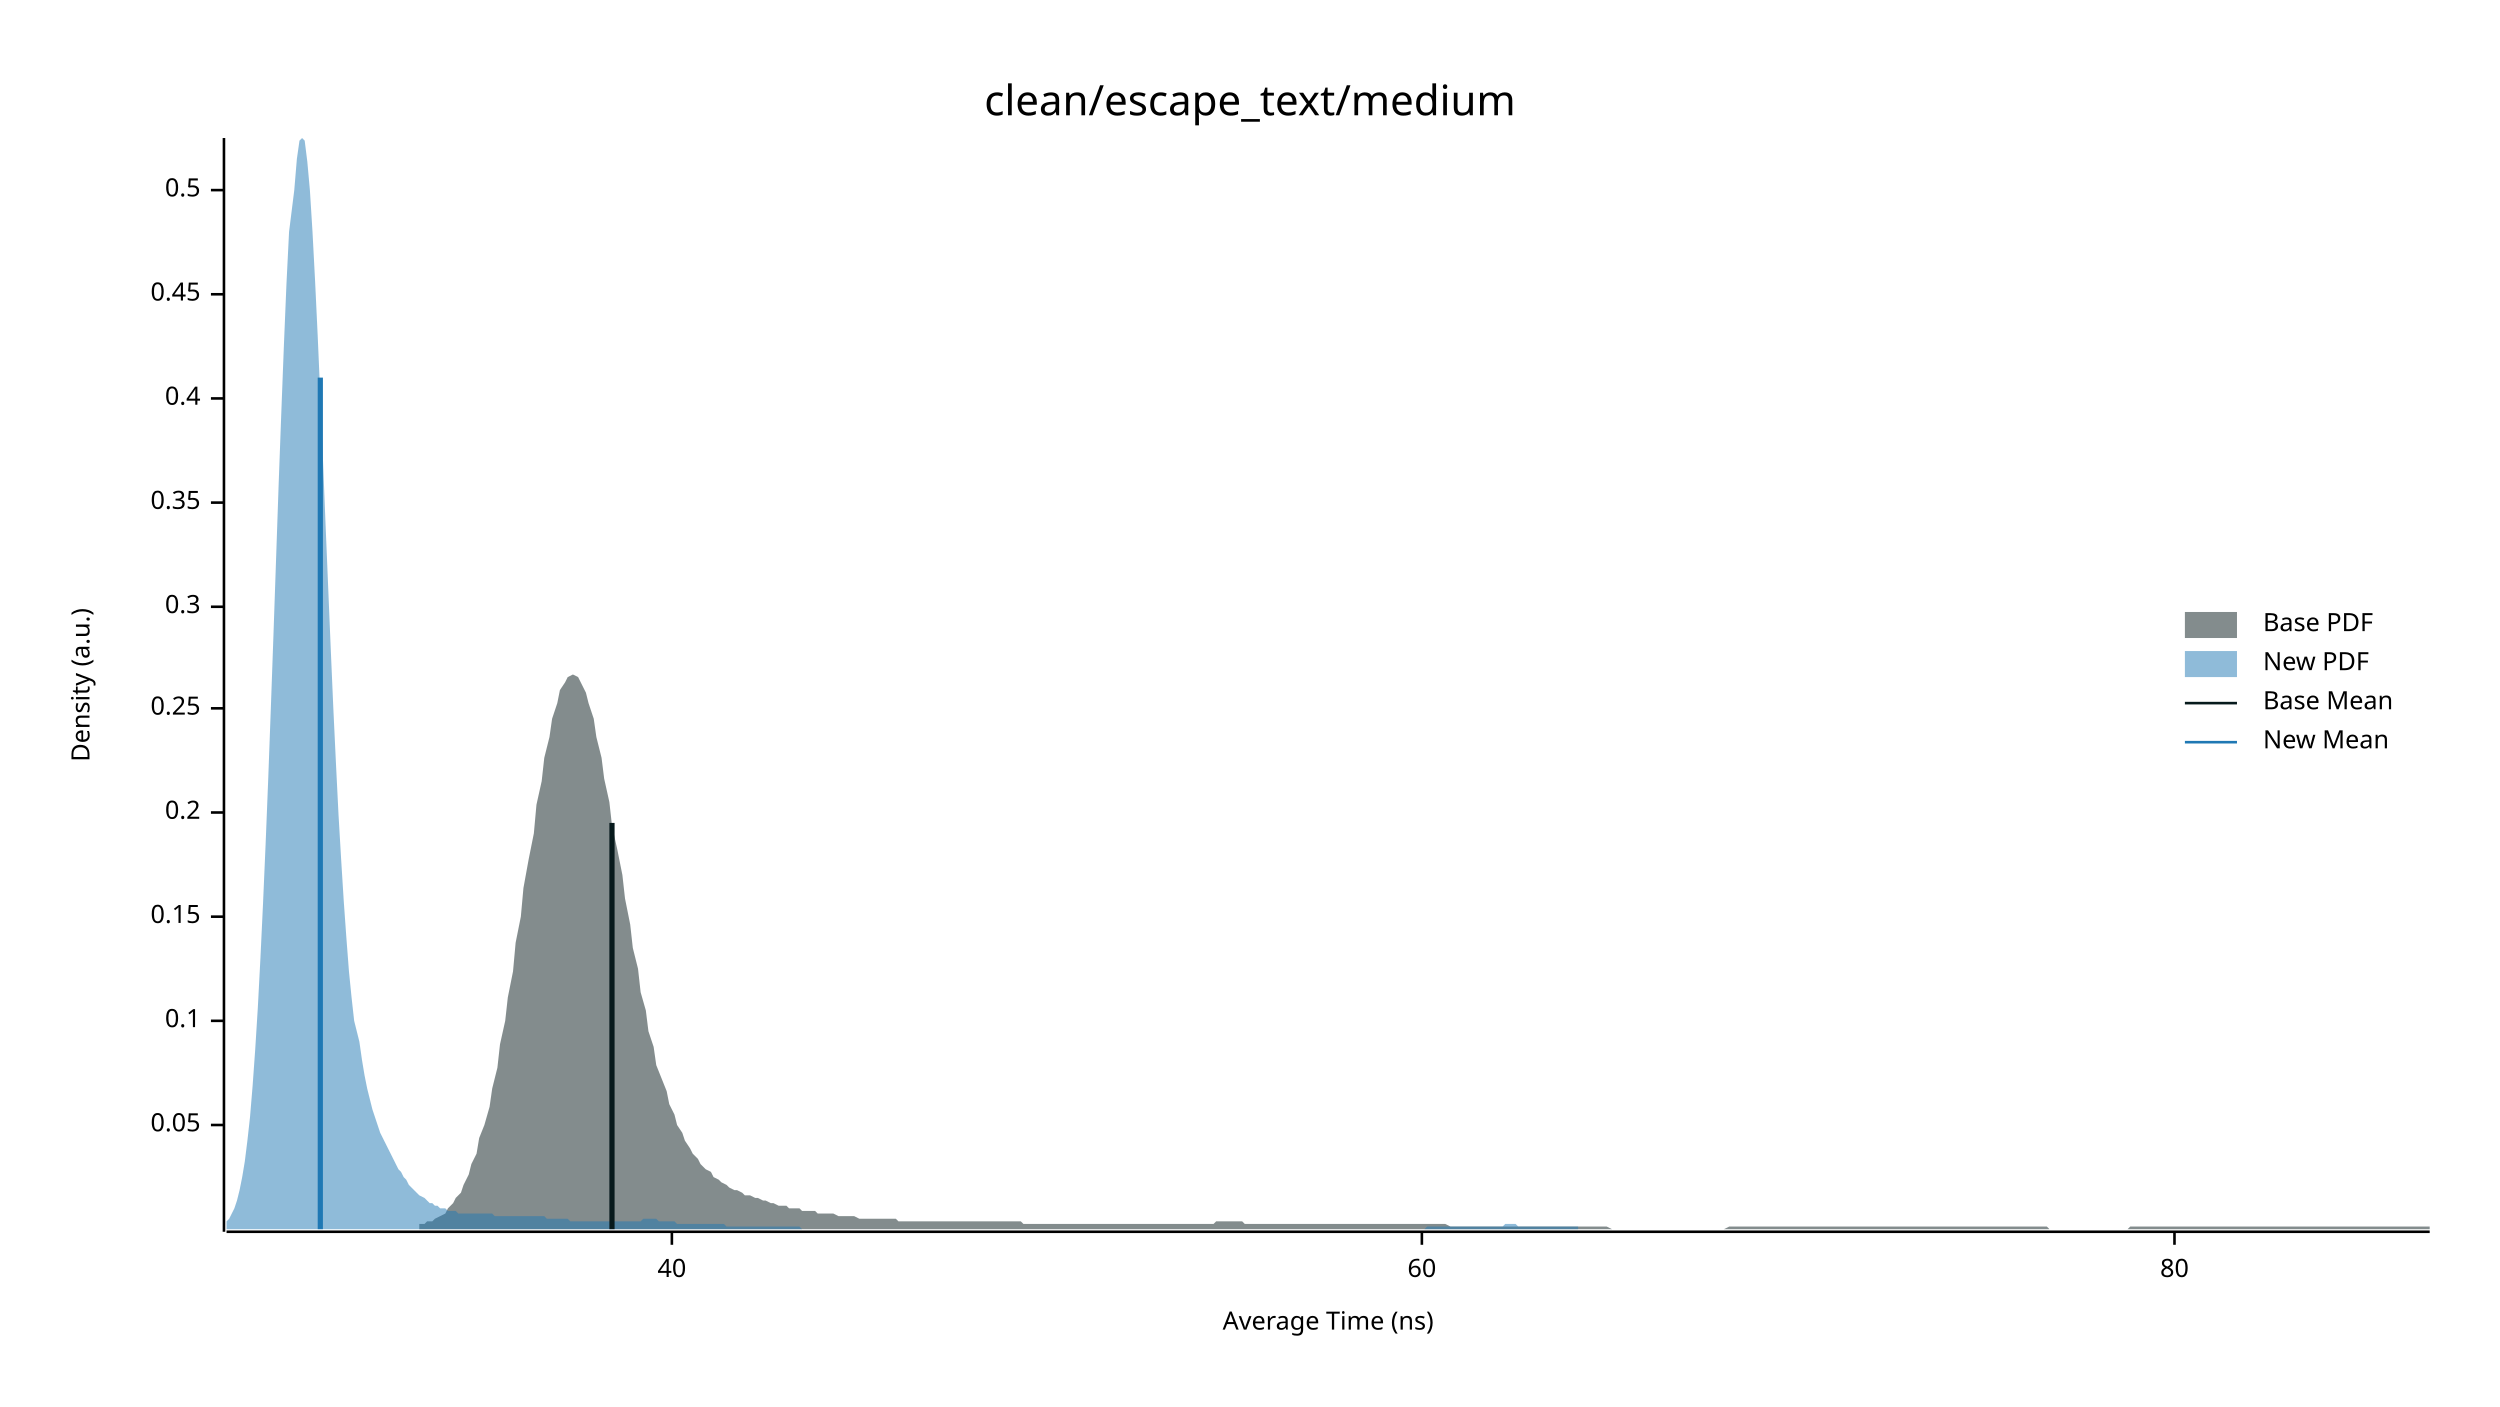
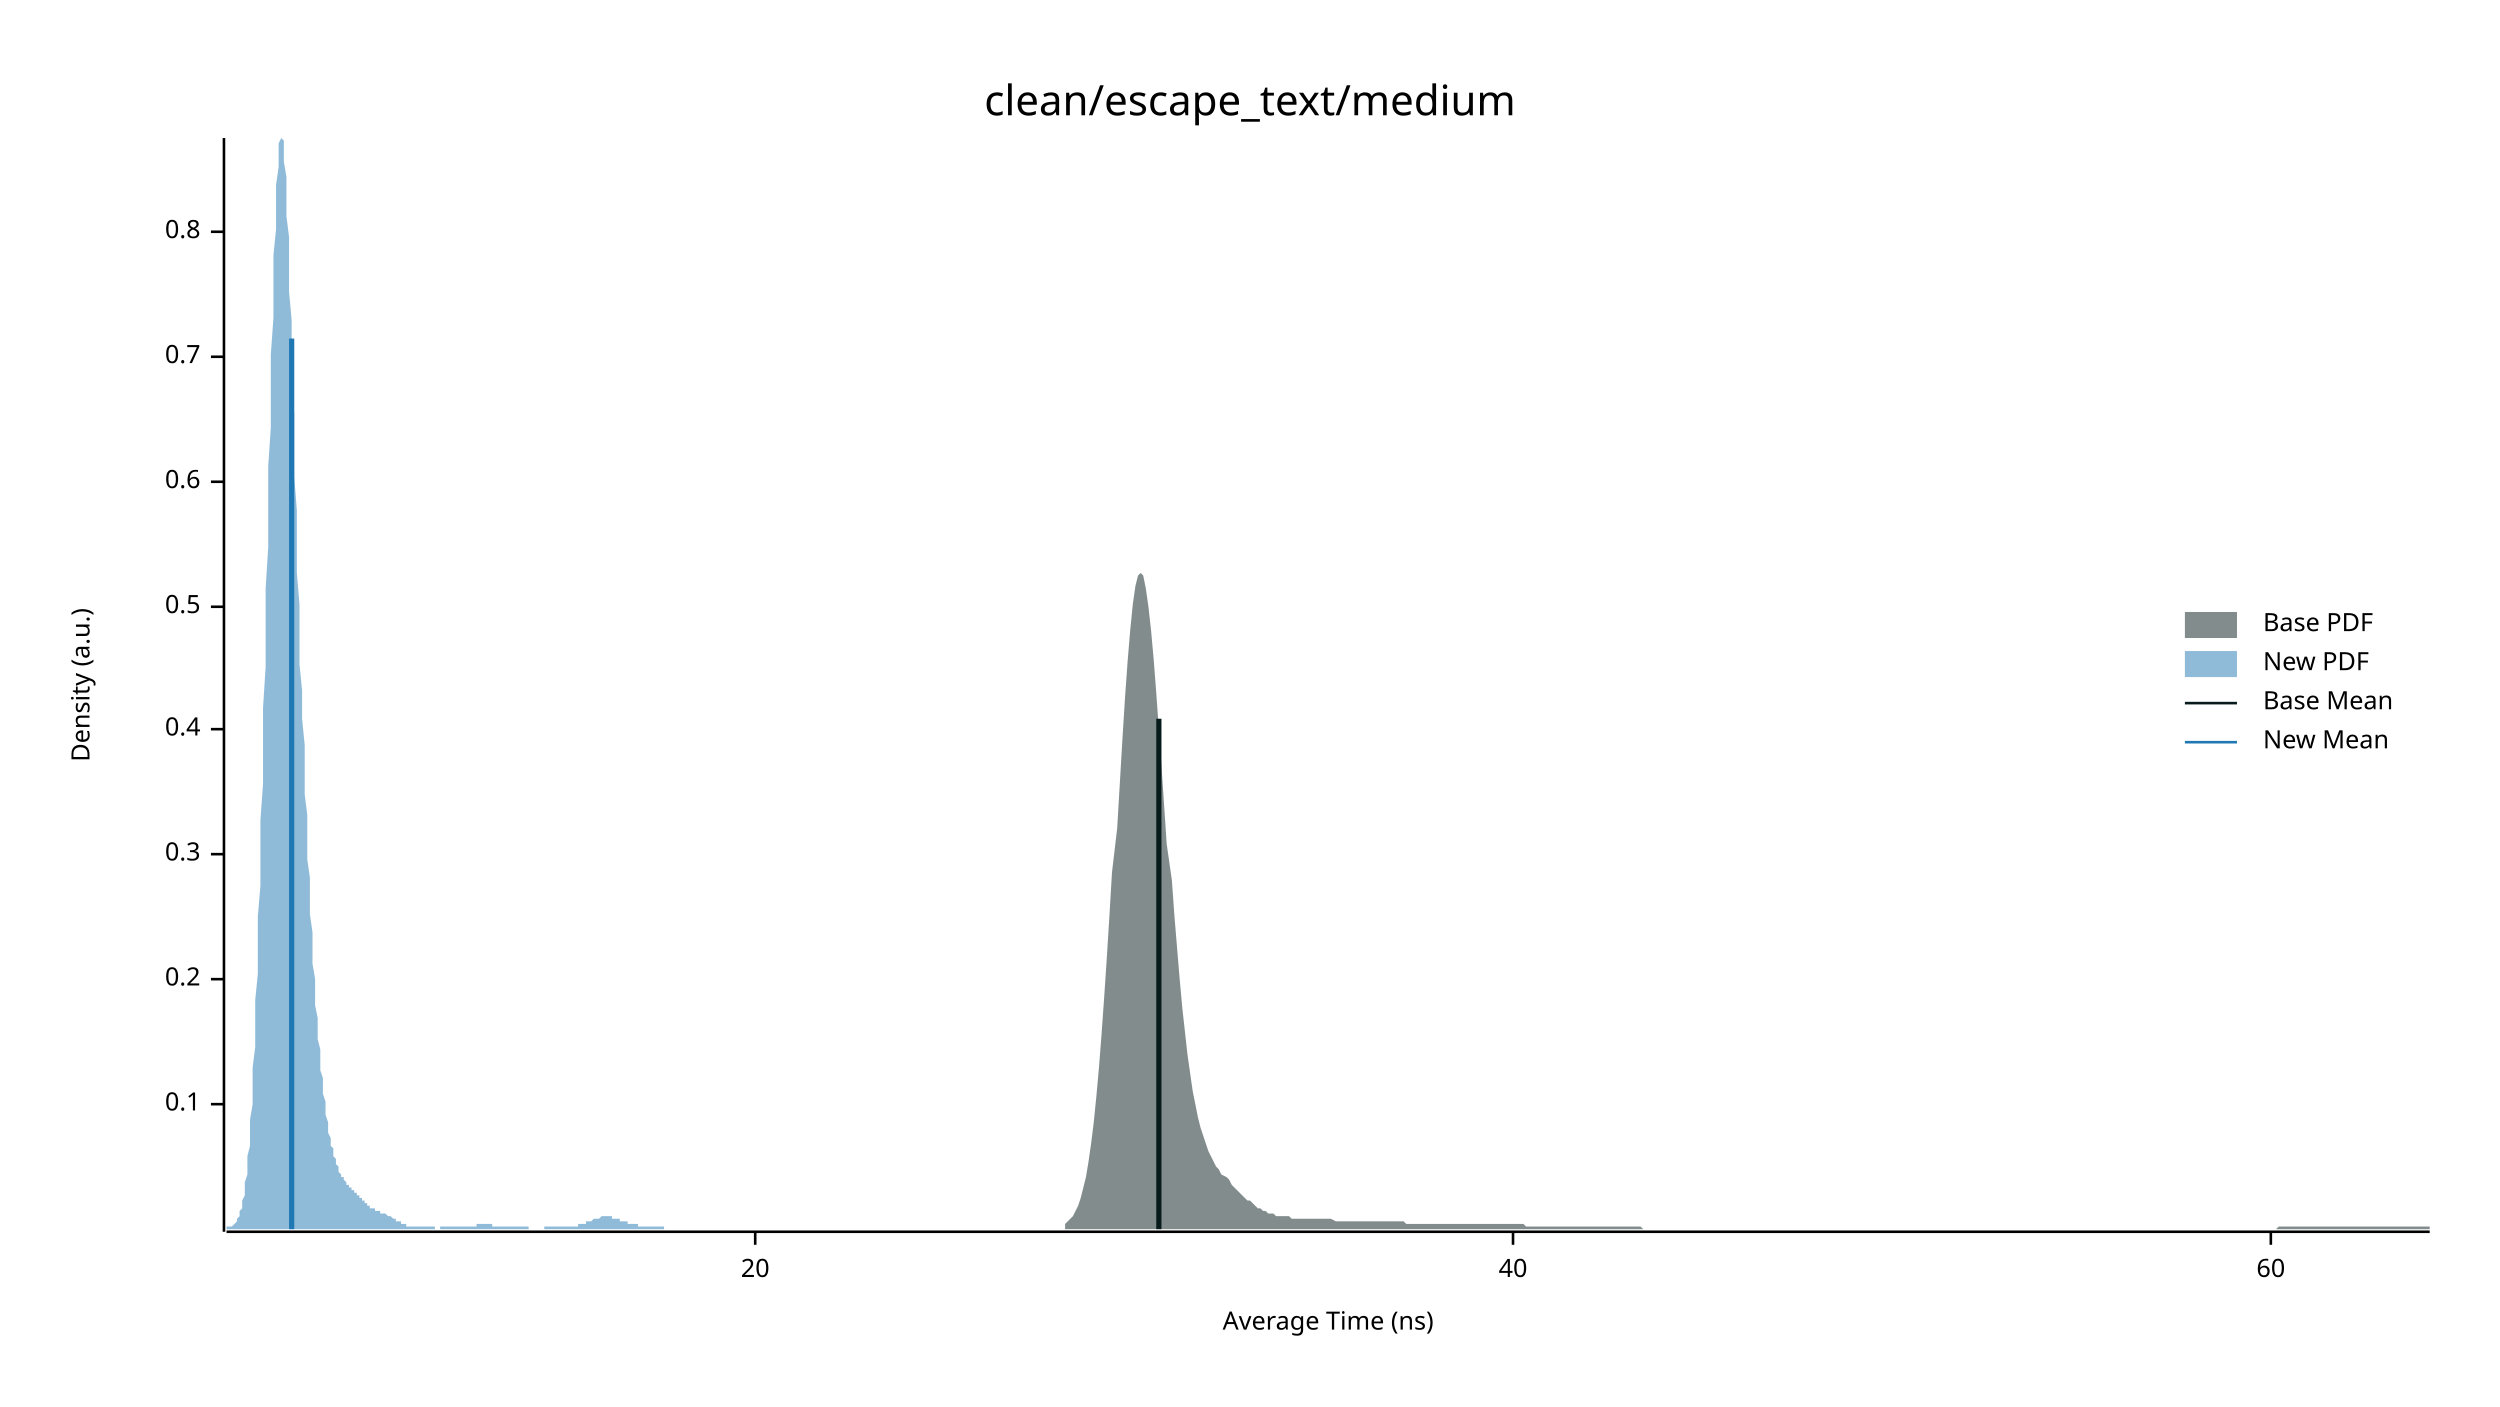
<svg xmlns="http://www.w3.org/2000/svg" width="960" height="540" viewBox="0 0 960 540">
  <text x="480" y="32" dy="0.76em" text-anchor="middle" font-family="sans-serif" font-size="16.129" opacity="1" fill="#000000">
clean/escape_text/medium
</text>
  <text x="27" y="263" dy="0.76em" text-anchor="middle" font-family="sans-serif" font-size="9.677" opacity="1" fill="#000000" transform="rotate(270, 27, 263)">
Density (a.u.)
</text>
  <text x="510" y="513" dy="-0.5ex" text-anchor="middle" font-family="sans-serif" font-size="9.677" opacity="1" fill="#000000">
Average Time (ns)
</text>
  <polyline fill="none" opacity="1" stroke="#000000" stroke-width="1" points="86,53 86,473 " />
-   <text x="77" y="432" dy="0.5ex" text-anchor="end" font-family="sans-serif" font-size="9.677" opacity="1" fill="#000000">
- 0.05
- </text>
-   <polyline fill="none" opacity="1" stroke="#000000" stroke-width="1" points="81,432 86,432 " />
-   <text x="77" y="392" dy="0.5ex" text-anchor="end" font-family="sans-serif" font-size="9.677" opacity="1" fill="#000000">
+   <text x="77" y="424" dy="0.5ex" text-anchor="end" font-family="sans-serif" font-size="9.677" opacity="1" fill="#000000">
0.1
</text>
-   <polyline fill="none" opacity="1" stroke="#000000" stroke-width="1" points="81,392 86,392 " />
-   <text x="77" y="352" dy="0.5ex" text-anchor="end" font-family="sans-serif" font-size="9.677" opacity="1" fill="#000000">
- 0.15
- </text>
-   <polyline fill="none" opacity="1" stroke="#000000" stroke-width="1" points="81,352 86,352 " />
-   <text x="77" y="312" dy="0.5ex" text-anchor="end" font-family="sans-serif" font-size="9.677" opacity="1" fill="#000000">
+   <polyline fill="none" opacity="1" stroke="#000000" stroke-width="1" points="81,424 86,424 " />
+   <text x="77" y="376" dy="0.5ex" text-anchor="end" font-family="sans-serif" font-size="9.677" opacity="1" fill="#000000">
0.2
</text>
-   <polyline fill="none" opacity="1" stroke="#000000" stroke-width="1" points="81,312 86,312 " />
-   <text x="77" y="272" dy="0.5ex" text-anchor="end" font-family="sans-serif" font-size="9.677" opacity="1" fill="#000000">
- 0.25
- </text>
-   <polyline fill="none" opacity="1" stroke="#000000" stroke-width="1" points="81,272 86,272 " />
-   <text x="77" y="233" dy="0.5ex" text-anchor="end" font-family="sans-serif" font-size="9.677" opacity="1" fill="#000000">
+   <polyline fill="none" opacity="1" stroke="#000000" stroke-width="1" points="81,376 86,376 " />
+   <text x="77" y="328" dy="0.5ex" text-anchor="end" font-family="sans-serif" font-size="9.677" opacity="1" fill="#000000">
0.3
</text>
-   <polyline fill="none" opacity="1" stroke="#000000" stroke-width="1" points="81,233 86,233 " />
-   <text x="77" y="193" dy="0.5ex" text-anchor="end" font-family="sans-serif" font-size="9.677" opacity="1" fill="#000000">
- 0.35
- </text>
-   <polyline fill="none" opacity="1" stroke="#000000" stroke-width="1" points="81,193 86,193 " />
-   <text x="77" y="153" dy="0.5ex" text-anchor="end" font-family="sans-serif" font-size="9.677" opacity="1" fill="#000000">
+   <polyline fill="none" opacity="1" stroke="#000000" stroke-width="1" points="81,328 86,328 " />
+   <text x="77" y="280" dy="0.5ex" text-anchor="end" font-family="sans-serif" font-size="9.677" opacity="1" fill="#000000">
0.4
</text>
-   <polyline fill="none" opacity="1" stroke="#000000" stroke-width="1" points="81,153 86,153 " />
-   <text x="77" y="113" dy="0.5ex" text-anchor="end" font-family="sans-serif" font-size="9.677" opacity="1" fill="#000000">
- 0.45
- </text>
-   <polyline fill="none" opacity="1" stroke="#000000" stroke-width="1" points="81,113 86,113 " />
-   <text x="77" y="73" dy="0.5ex" text-anchor="end" font-family="sans-serif" font-size="9.677" opacity="1" fill="#000000">
+   <polyline fill="none" opacity="1" stroke="#000000" stroke-width="1" points="81,280 86,280 " />
+   <text x="77" y="233" dy="0.5ex" text-anchor="end" font-family="sans-serif" font-size="9.677" opacity="1" fill="#000000">
0.5
</text>
-   <polyline fill="none" opacity="1" stroke="#000000" stroke-width="1" points="81,73 86,73 " />
+   <polyline fill="none" opacity="1" stroke="#000000" stroke-width="1" points="81,233 86,233 " />
+   <text x="77" y="185" dy="0.5ex" text-anchor="end" font-family="sans-serif" font-size="9.677" opacity="1" fill="#000000">
+ 0.6
+ </text>
+   <polyline fill="none" opacity="1" stroke="#000000" stroke-width="1" points="81,185 86,185 " />
+   <text x="77" y="137" dy="0.5ex" text-anchor="end" font-family="sans-serif" font-size="9.677" opacity="1" fill="#000000">
+ 0.7
+ </text>
+   <polyline fill="none" opacity="1" stroke="#000000" stroke-width="1" points="81,137 86,137 " />
+   <text x="77" y="89" dy="0.5ex" text-anchor="end" font-family="sans-serif" font-size="9.677" opacity="1" fill="#000000">
+ 0.8
+ </text>
+   <polyline fill="none" opacity="1" stroke="#000000" stroke-width="1" points="81,89 86,89 " />
  <polyline fill="none" opacity="1" stroke="#000000" stroke-width="1" points="87,473 933,473 " />
-   <text x="258" y="483" dy="0.76em" text-anchor="middle" font-family="sans-serif" font-size="9.677" opacity="1" fill="#000000">
+   <text x="290" y="483" dy="0.76em" text-anchor="middle" font-family="sans-serif" font-size="9.677" opacity="1" fill="#000000">
+ 20
+ </text>
+   <polyline fill="none" opacity="1" stroke="#000000" stroke-width="1" points="290,473 290,478 " />
+   <text x="581" y="483" dy="0.76em" text-anchor="middle" font-family="sans-serif" font-size="9.677" opacity="1" fill="#000000">
40
</text>
-   <polyline fill="none" opacity="1" stroke="#000000" stroke-width="1" points="258,473 258,478 " />
-   <text x="546" y="483" dy="0.76em" text-anchor="middle" font-family="sans-serif" font-size="9.677" opacity="1" fill="#000000">
+   <polyline fill="none" opacity="1" stroke="#000000" stroke-width="1" points="581,473 581,478 " />
+   <text x="872" y="483" dy="0.76em" text-anchor="middle" font-family="sans-serif" font-size="9.677" opacity="1" fill="#000000">
60
</text>
-   <polyline fill="none" opacity="1" stroke="#000000" stroke-width="1" points="546,473 546,478 " />
-   <text x="835" y="483" dy="0.76em" text-anchor="middle" font-family="sans-serif" font-size="9.677" opacity="1" fill="#000000">
- 80
- </text>
-   <polyline fill="none" opacity="1" stroke="#000000" stroke-width="1" points="835,473 835,478 " />
-   <polygon opacity="0.5" fill="#071A1C" points="161,470 163,470 164,469 166,469 167,468 169,467 171,466 172,464 174,462 175,460 177,458 178,455 180,451 181,447 183,443 184,437 186,432 188,425 189,418 191,410 192,401 194,392 195,383 197,373 198,362 200,352 201,341 203,330 205,320 206,309 208,300 209,291 211,283 212,276 214,270 215,265 217,262 218,260 220,259 222,260 223,262 225,266 226,270 228,276 229,283 231,291 232,299 234,308 235,317 237,326 239,336 240,345 242,355 243,364 245,372 246,381 248,388 249,396 251,402 252,409 254,414 256,419 257,424 259,428 260,432 262,435 263,438 265,441 266,443 268,445 269,447 271,449 273,450 274,452 276,453 277,454 279,455 280,456 282,457 283,457 285,458 286,459 288,459 290,460 291,460 293,461 294,461 296,462 297,462 299,463 300,463 302,463 303,464 305,464 307,464 308,465 310,465 311,465 313,465 314,466 316,466 317,466 319,466 320,466 322,467 324,467 325,467 327,467 328,467 330,468 331,468 333,468 334,468 336,468 337,468 339,468 341,468 342,468 344,468 345,469 347,469 348,469 350,469 351,469 353,469 354,469 356,469 358,469 359,469 361,469 362,469 364,469 365,469 367,469 368,469 370,469 371,469 373,469 375,469 376,469 378,469 379,469 381,469 382,469 384,469 385,469 387,469 388,469 390,469 392,469 393,470 395,470 396,470 398,470 399,470 401,470 402,470 404,470 405,470 407,470 409,470 410,470 412,470 413,470 415,470 416,470 418,470 419,470 421,470 422,470 424,470 426,470 427,470 429,470 430,470 432,470 433,470 435,470 436,470 438,470 439,470 441,470 443,470 444,470 446,470 447,470 449,470 450,470 452,470 453,470 455,470 456,470 458,470 460,470 461,470 463,470 464,470 466,470 467,469 469,469 470,469 472,469 473,469 475,469 477,469 478,470 480,470 481,470 483,470 484,470 486,470 487,470 489,470 490,470 492,470 494,470 495,470 497,470 498,470 500,470 501,470 503,470 504,470 506,470 507,470 509,470 511,470 512,470 514,470 515,470 517,470 518,470 520,470 521,470 523,470 524,470 526,470 528,470 529,470 531,470 532,470 534,470 535,470 537,470 538,470 540,470 541,470 543,470 545,470 546,470 548,470 549,470 551,470 552,470 554,470 555,470 557,471 558,471 560,471 562,471 563,471 565,471 566,471 568,471 569,471 571,471 572,471 574,471 575,471 577,471 579,471 580,471 582,471 583,471 585,471 586,471 588,471 589,471 591,471 592,471 594,471 596,471 597,471 599,471 600,471 602,471 603,471 605,471 606,471 608,471 609,471 611,471 613,471 614,471 616,471 617,471 619,472 620,472 622,472 623,472 625,472 626,472 628,472 630,472 631,472 633,472 634,472 636,472 637,472 639,472 640,472 642,472 643,472 645,472 647,472 648,472 650,472 651,472 653,472 654,472 656,472 657,472 659,472 660,472 662,472 664,471 665,471 667,471 668,471 670,471 671,471 673,471 674,471 676,471 677,471 679,471 681,471 682,471 684,471 685,471 687,471 688,471 690,471 691,471 693,471 694,471 696,471 698,471 699,471 701,471 702,471 704,471 705,471 707,471 708,471 710,471 711,471 713,471 715,471 716,471 718,471 719,471 721,471 722,471 724,471 725,471 727,471 728,471 730,471 732,471 733,471 735,471 736,471 738,471 739,471 741,471 742,471 744,471 745,471 747,471 749,471 750,471 752,471 753,471 755,471 756,471 758,471 759,471 761,471 762,471 764,471 766,471 767,471 769,471 770,471 772,471 773,471 775,471 776,471 778,471 779,471 781,471 783,471 784,471 786,471 787,472 789,472 790,472 792,472 793,472 795,472 796,472 798,472 800,472 801,472 803,472 804,472 806,472 807,472 809,472 810,472 812,472 813,472 815,472 817,472 818,471 820,471 821,471 823,471 824,471 826,471 827,471 829,471 830,471 832,471 834,471 835,471 837,471 838,471 840,471 841,471 843,471 844,471 846,471 847,471 849,471 851,471 852,471 854,471 855,471 857,471 858,471 860,471 861,471 863,471 864,471 866,471 868,471 869,471 871,471 872,471 874,471 875,471 877,471 878,471 880,471 881,471 883,471 885,471 886,471 888,471 889,471 891,471 892,471 894,471 895,471 897,471 898,471 900,471 902,471 903,471 905,471 906,471 908,471 909,471 911,471 912,471 914,471 915,471 917,471 919,471 920,471 922,471 923,471 925,471 926,471 928,471 929,471 931,471 933,471 933,472 161,472 " />
-   <polygon opacity="0.5" fill="#1F78B4" points="87,469 88,468 89,466 90,464 91,461 92,457 93,452 94,446 95,438 96,429 97,417 98,403 99,387 100,368 101,347 102,324 103,299 104,272 105,244 106,215 107,186 108,159 109,133 110,109 111,89 113,73 114,61 115,54 116,53 117,54 118,62 119,73 120,89 121,108 122,129 123,152 124,176 125,201 126,225 127,249 128,272 129,293 130,313 131,330 132,346 133,360 134,373 135,383 136,392 138,400 139,407 140,413 141,418 142,422 143,426 144,429 145,432 146,435 147,437 148,439 149,441 150,443 151,445 152,447 153,449 154,450 155,452 156,453 157,455 158,456 159,457 160,458 161,459 163,460 164,461 165,462 166,462 167,463 168,463 169,464 170,464 171,464 172,465 173,465 174,465 175,465 176,466 177,466 178,466 179,466 180,466 181,466 182,466 183,466 184,466 185,466 186,466 188,466 189,466 190,467 191,467 192,467 193,467 194,467 195,467 196,467 197,467 198,467 199,467 200,467 201,467 202,467 203,467 204,467 205,467 206,467 207,467 208,467 209,467 210,468 211,468 213,468 214,468 215,468 216,468 217,468 218,468 219,469 220,469 221,469 222,469 223,469 224,469 225,469 226,469 227,469 228,469 229,469 230,469 231,469 232,469 233,469 234,469 235,469 236,469 238,469 239,469 240,469 241,469 242,469 243,469 244,469 245,469 246,469 247,468 248,468 249,468 250,468 251,468 252,468 253,469 254,469 255,469 256,469 257,469 258,469 259,469 260,470 261,470 262,470 264,470 265,470 266,470 267,470 268,470 269,470 270,470 271,470 272,470 273,470 274,470 275,470 276,470 277,470 278,470 279,471 280,471 281,471 282,471 283,471 284,471 285,471 286,471 287,471 289,471 290,471 291,471 292,471 293,471 294,471 295,471 296,471 297,471 298,471 299,471 300,471 301,471 302,471 303,471 304,471 305,471 306,471 307,471 308,472 309,472 310,472 311,472 312,472 314,472 315,472 316,472 317,472 318,472 319,472 320,472 321,472 322,472 323,472 324,472 325,472 326,472 327,472 328,472 329,472 330,472 331,472 332,472 333,472 334,472 335,472 336,472 337,472 339,472 340,472 341,472 342,472 343,472 344,472 345,472 346,472 347,472 348,472 349,472 350,472 351,472 352,472 353,472 354,472 355,472 356,472 357,472 358,472 359,472 360,472 361,472 362,472 364,472 365,472 366,472 367,472 368,472 369,472 370,472 371,472 372,472 373,472 374,472 375,472 376,472 377,472 378,472 379,472 380,472 381,472 382,472 383,472 384,472 385,472 386,472 387,472 389,472 390,472 391,472 392,472 393,472 394,472 395,472 396,472 397,472 398,472 399,472 400,472 401,472 402,472 403,472 404,472 405,472 406,472 407,472 408,472 409,472 410,472 411,472 412,472 414,472 415,472 416,472 417,472 418,472 419,472 420,472 421,472 422,472 423,472 424,472 425,472 426,472 427,472 428,472 429,472 430,472 431,472 432,472 433,472 434,472 435,472 436,472 437,472 438,472 440,472 441,472 442,472 443,472 444,472 445,472 446,472 447,472 448,472 449,472 450,472 451,472 452,472 453,472 454,472 455,472 456,472 457,472 458,472 459,472 460,472 461,472 462,472 463,472 465,472 466,472 467,472 468,472 469,472 470,472 471,472 472,472 473,472 474,472 475,472 476,472 477,472 478,472 479,472 480,472 481,472 482,472 483,472 484,472 485,472 486,472 487,472 488,472 490,472 491,472 492,472 493,472 494,472 495,472 496,472 497,472 498,472 499,472 500,472 501,472 502,472 503,472 504,472 505,472 506,472 507,472 508,472 509,472 510,472 511,472 512,472 513,472 515,472 516,472 517,472 518,472 519,472 520,472 521,472 522,472 523,472 524,472 525,472 526,472 527,472 528,472 529,472 530,472 531,472 532,472 533,472 534,472 535,472 536,472 537,472 538,472 540,472 541,472 542,472 543,472 544,472 545,472 546,472 547,472 548,471 549,471 550,471 551,471 552,471 553,471 554,471 555,471 556,471 557,471 558,471 559,471 560,471 561,471 562,471 563,471 565,471 566,471 567,471 568,471 569,471 570,471 571,471 572,471 573,471 574,471 575,471 576,471 577,471 578,470 579,470 580,470 581,470 582,470 583,471 584,471 585,471 586,471 587,471 588,471 590,471 591,471 592,471 593,471 594,471 595,471 596,471 597,471 598,471 599,471 600,471 601,471 602,471 603,471 604,471 605,471 606,471 606,472 87,472 " />
-   <polyline fill="none" opacity="1" stroke="#071A1C" stroke-width="2" points="235,472 235,316 " />
-   <polyline fill="none" opacity="1" stroke="#1F78B4" stroke-width="2" points="123,472 123,145 " />
+   <polyline fill="none" opacity="1" stroke="#000000" stroke-width="1" points="872,473 872,478 " />
+   <polygon opacity="0.5" fill="#071A1C" points="409,470 410,469 411,468 412,467 413,465 414,463 415,460 416,456 417,452 418,446 419,439 420,431 421,421 422,410 423,397 424,383 425,368 426,352 427,335 429,318 430,301 431,284 432,268 433,254 434,242 435,232 436,225 437,221 438,220 439,221 440,226 441,233 442,242 443,253 444,266 445,280 446,294 447,309 448,324 450,338 451,352 452,364 453,376 454,387 455,396 456,405 457,412 458,419 459,424 460,429 461,433 462,436 463,439 464,442 465,444 466,446 467,448 468,449 469,451 471,452 472,453 473,455 474,456 475,457 476,458 477,459 478,460 479,461 480,461 481,462 482,463 483,464 484,464 485,465 486,465 487,466 488,466 489,466 490,467 492,467 493,467 494,467 495,467 496,468 497,468 498,468 499,468 500,468 501,468 502,468 503,468 504,468 505,468 506,468 507,468 508,468 509,468 510,468 511,468 513,469 514,469 515,469 516,469 517,469 518,469 519,469 520,469 521,469 522,469 523,469 524,469 525,469 526,469 527,469 528,469 529,469 530,469 531,469 532,469 534,469 535,469 536,469 537,469 538,469 539,469 540,470 541,470 542,470 543,470 544,470 545,470 546,470 547,470 548,470 549,470 550,470 551,470 552,470 553,470 555,470 556,470 557,470 558,470 559,470 560,470 561,470 562,470 563,470 564,470 565,470 566,470 567,470 568,470 569,470 570,470 571,470 572,470 573,470 574,470 576,470 577,470 578,470 579,470 580,470 581,470 582,470 583,470 584,470 585,470 586,471 587,471 588,471 589,471 590,471 591,471 592,471 593,471 594,471 595,471 597,471 598,471 599,471 600,471 601,471 602,471 603,471 604,471 605,471 606,471 607,471 608,471 609,471 610,471 611,471 612,471 613,471 614,471 615,471 616,471 618,471 619,471 620,471 621,471 622,471 623,471 624,471 625,471 626,471 627,471 628,471 629,471 630,471 631,472 632,472 633,472 634,472 635,472 636,472 637,472 639,472 640,472 641,472 642,472 643,472 644,472 645,472 646,472 647,472 648,472 649,472 650,472 651,472 652,472 653,472 654,472 655,472 656,472 657,472 658,472 660,472 661,472 662,472 663,472 664,472 665,472 666,472 667,472 668,472 669,472 670,472 671,472 672,472 673,472 674,472 675,472 676,472 677,472 678,472 679,472 681,472 682,472 683,472 684,472 685,472 686,472 687,472 688,472 689,472 690,472 691,472 692,472 693,472 694,472 695,472 696,472 697,472 698,472 699,472 700,472 702,472 703,472 704,472 705,472 706,472 707,472 708,472 709,472 710,472 711,472 712,472 713,472 714,472 715,472 716,472 717,472 718,472 719,472 720,472 721,472 723,472 724,472 725,472 726,472 727,472 728,472 729,472 730,472 731,472 732,472 733,472 734,472 735,472 736,472 737,472 738,472 739,472 740,472 741,472 742,472 744,472 745,472 746,472 747,472 748,472 749,472 750,472 751,472 752,472 753,472 754,472 755,472 756,472 757,472 758,472 759,472 760,472 761,472 762,472 763,472 765,472 766,472 767,472 768,472 769,472 770,472 771,472 772,472 773,472 774,472 775,472 776,472 777,472 778,472 779,472 780,472 781,472 782,472 783,472 784,472 786,472 787,472 788,472 789,472 790,472 791,472 792,472 793,472 794,472 795,472 796,472 797,472 798,472 799,472 800,472 801,472 802,472 803,472 804,472 805,472 807,472 808,472 809,472 810,472 811,472 812,472 813,472 814,472 815,472 816,472 817,472 818,472 819,472 820,472 821,472 822,472 823,472 824,472 825,472 826,472 828,472 829,472 830,472 831,472 832,472 833,472 834,472 835,472 836,472 837,472 838,472 839,472 840,472 841,472 842,472 843,472 844,472 845,472 846,472 847,472 849,472 850,472 851,472 852,472 853,472 854,472 855,472 856,472 857,472 858,472 859,472 860,472 861,472 862,472 863,472 864,472 865,472 866,472 867,472 868,472 870,472 871,472 872,472 873,472 874,472 875,471 876,471 877,471 878,471 879,471 880,471 881,471 882,471 883,471 884,471 885,471 886,471 887,471 888,471 889,471 891,471 892,471 893,471 894,471 895,471 896,471 897,471 898,471 899,471 900,471 901,471 902,471 903,471 904,471 905,471 906,471 907,471 908,471 909,471 910,471 912,471 913,471 914,471 915,471 916,471 917,471 918,471 919,471 920,471 921,471 922,471 923,471 924,471 925,471 926,471 927,471 928,471 929,471 930,471 931,471 933,471 933,472 409,472 " />
+   <polygon opacity="0.5" fill="#1F78B4" points="87,471 87,471 87,471 88,471 88,471 88,471 89,471 89,471 89,471 90,470 90,470 90,470 91,469 91,469 91,468 92,467 92,466 92,465 93,464 93,463 93,461 94,459 94,457 94,454 95,451 95,448 95,444 96,440 96,435 96,430 97,424 97,417 97,410 98,402 98,394 98,384 99,374 99,364 99,352 100,340 100,328 100,315 101,301 101,286 101,272 102,256 102,241 102,226 103,210 103,194 103,179 104,164 104,150 104,136 105,122 105,110 105,98 106,88 106,79 106,71 107,64 107,59 107,55 108,53 108,53 108,53 109,54 109,57 109,62 110,68 110,74 110,83 111,91 111,101 111,112 112,123 112,134 112,146 113,159 113,171 113,183 114,196 114,208 114,220 115,232 115,243 115,255 116,265 116,276 117,286 117,295 117,305 118,313 118,322 118,330 119,337 119,345 119,351 120,358 120,364 120,370 121,376 121,381 121,386 122,391 122,395 122,399 123,403 123,407 123,411 124,414 124,417 124,420 125,423 125,426 125,428 126,431 126,433 126,435 127,437 127,438 127,440 128,441 128,443 128,444 129,445 129,446 129,447 130,448 130,449 130,450 131,451 131,451 131,452 132,452 132,453 132,453 133,454 133,454 133,455 134,455 134,456 134,456 135,456 135,457 135,457 136,457 136,458 136,458 137,458 137,459 137,459 138,459 138,460 138,460 139,460 139,461 139,461 140,461 140,462 140,462 141,462 141,463 141,463 142,463 142,463 142,464 143,464 143,464 143,464 144,464 144,465 144,465 145,465 145,465 146,465 146,465 146,466 147,466 147,466 147,466 148,466 148,466 148,466 149,467 149,467 149,467 150,467 150,467 150,467 151,468 151,468 151,468 152,468 152,468 152,469 153,469 153,469 153,469 154,469 154,470 154,470 155,470 155,470 155,470 156,470 156,470 156,471 157,471 157,471 157,471 158,471 158,471 158,471 159,471 159,471 159,471 160,471 160,471 160,471 161,471 161,471 161,471 162,471 162,471 162,471 163,471 163,471 163,471 164,471 164,471 164,471 165,471 165,471 165,471 166,471 166,471 166,471 167,471 167,471 167,472 168,472 168,472 168,472 169,472 169,471 169,471 170,471 170,471 170,471 171,471 171,471 171,471 172,471 172,471 172,471 173,471 173,471 173,471 174,471 174,471 174,471 175,471 175,471 176,471 176,471 176,471 177,471 177,471 177,471 178,471 178,471 178,471 179,471 179,471 179,471 180,471 180,471 180,471 181,471 181,471 181,471 182,471 182,471 182,471 183,471 183,471 183,470 184,470 184,470 184,470 185,470 185,470 185,470 186,470 186,470 186,470 187,470 187,470 187,470 188,470 188,470 188,470 189,470 189,470 189,471 190,471 190,471 190,471 191,471 191,471 191,471 192,471 192,471 192,471 193,471 193,471 193,471 194,471 194,471 194,471 195,471 195,471 195,471 196,471 196,471 196,471 197,471 197,471 197,471 198,471 198,471 198,471 199,471 199,471 199,471 200,471 200,471 200,471 201,471 201,471 201,471 202,471 202,471 202,471 203,471 203,472 203,472 204,472 204,472 204,472 205,472 205,472 206,472 206,472 206,472 207,472 207,472 207,472 208,472 208,472 208,472 209,472 209,472 209,471 210,471 210,471 210,471 211,471 211,471 211,471 212,471 212,471 212,471 213,471 213,471 213,471 214,471 214,471 214,471 215,471 215,471 215,471 216,471 216,471 216,471 217,471 217,471 217,471 218,471 218,471 218,471 219,471 219,471 219,471 220,471 220,471 220,471 221,471 221,471 221,471 222,471 222,470 222,470 223,470 223,470 223,470 224,470 224,470 224,470 225,470 225,469 225,469 226,469 226,469 226,469 227,469 227,469 227,469 228,468 228,468 228,468 229,468 229,468 229,468 230,468 230,468 230,468 231,467 231,467 231,467 232,467 232,467 232,467 233,467 233,467 233,467 234,467 234,467 235,467 235,468 235,468 236,468 236,468 236,468 237,468 237,468 237,468 238,468 238,469 238,469 239,469 239,469 239,469 240,469 240,469 240,469 241,469 241,469 241,470 242,470 242,470 242,470 243,470 243,470 243,470 244,470 244,470 244,470 245,470 245,470 245,471 246,471 246,471 246,471 247,471 247,471 247,471 248,471 248,471 248,471 249,471 249,471 249,471 250,471 250,471 250,471 251,471 251,471 251,471 252,471 252,471 252,471 253,471 253,471 253,471 254,471 254,471 254,471 255,471 255,472 87,472 " />
+   <polyline fill="none" opacity="1" stroke="#071A1C" stroke-width="2" points="445,472 445,276 " />
+   <polyline fill="none" opacity="1" stroke="#1F78B4" stroke-width="2" points="112,472 112,130 " />
  <text x="869" y="235" dy="0.76em" text-anchor="start" font-family="sans-serif" font-size="9.677" opacity="1" fill="#000000">
Base PDF
</text>
  <text x="869" y="250" dy="0.76em" text-anchor="start" font-family="sans-serif" font-size="9.677" opacity="1" fill="#000000">
New PDF
</text>
  <text x="869" y="265" dy="0.76em" text-anchor="start" font-family="sans-serif" font-size="9.677" opacity="1" fill="#000000">
Base Mean
</text>
  <text x="869" y="280" dy="0.76em" text-anchor="start" font-family="sans-serif" font-size="9.677" opacity="1" fill="#000000">
New Mean
</text>
  <rect x="839" y="235" width="20" height="10" opacity="0.5" fill="#071A1C" stroke="none" />
  <rect x="839" y="250" width="20" height="10" opacity="0.5" fill="#1F78B4" stroke="none" />
  <polyline fill="none" opacity="1" stroke="#071A1C" stroke-width="1" points="839,270 859,270 " />
  <polyline fill="none" opacity="1" stroke="#1F78B4" stroke-width="1" points="839,285 859,285 " />
</svg>
